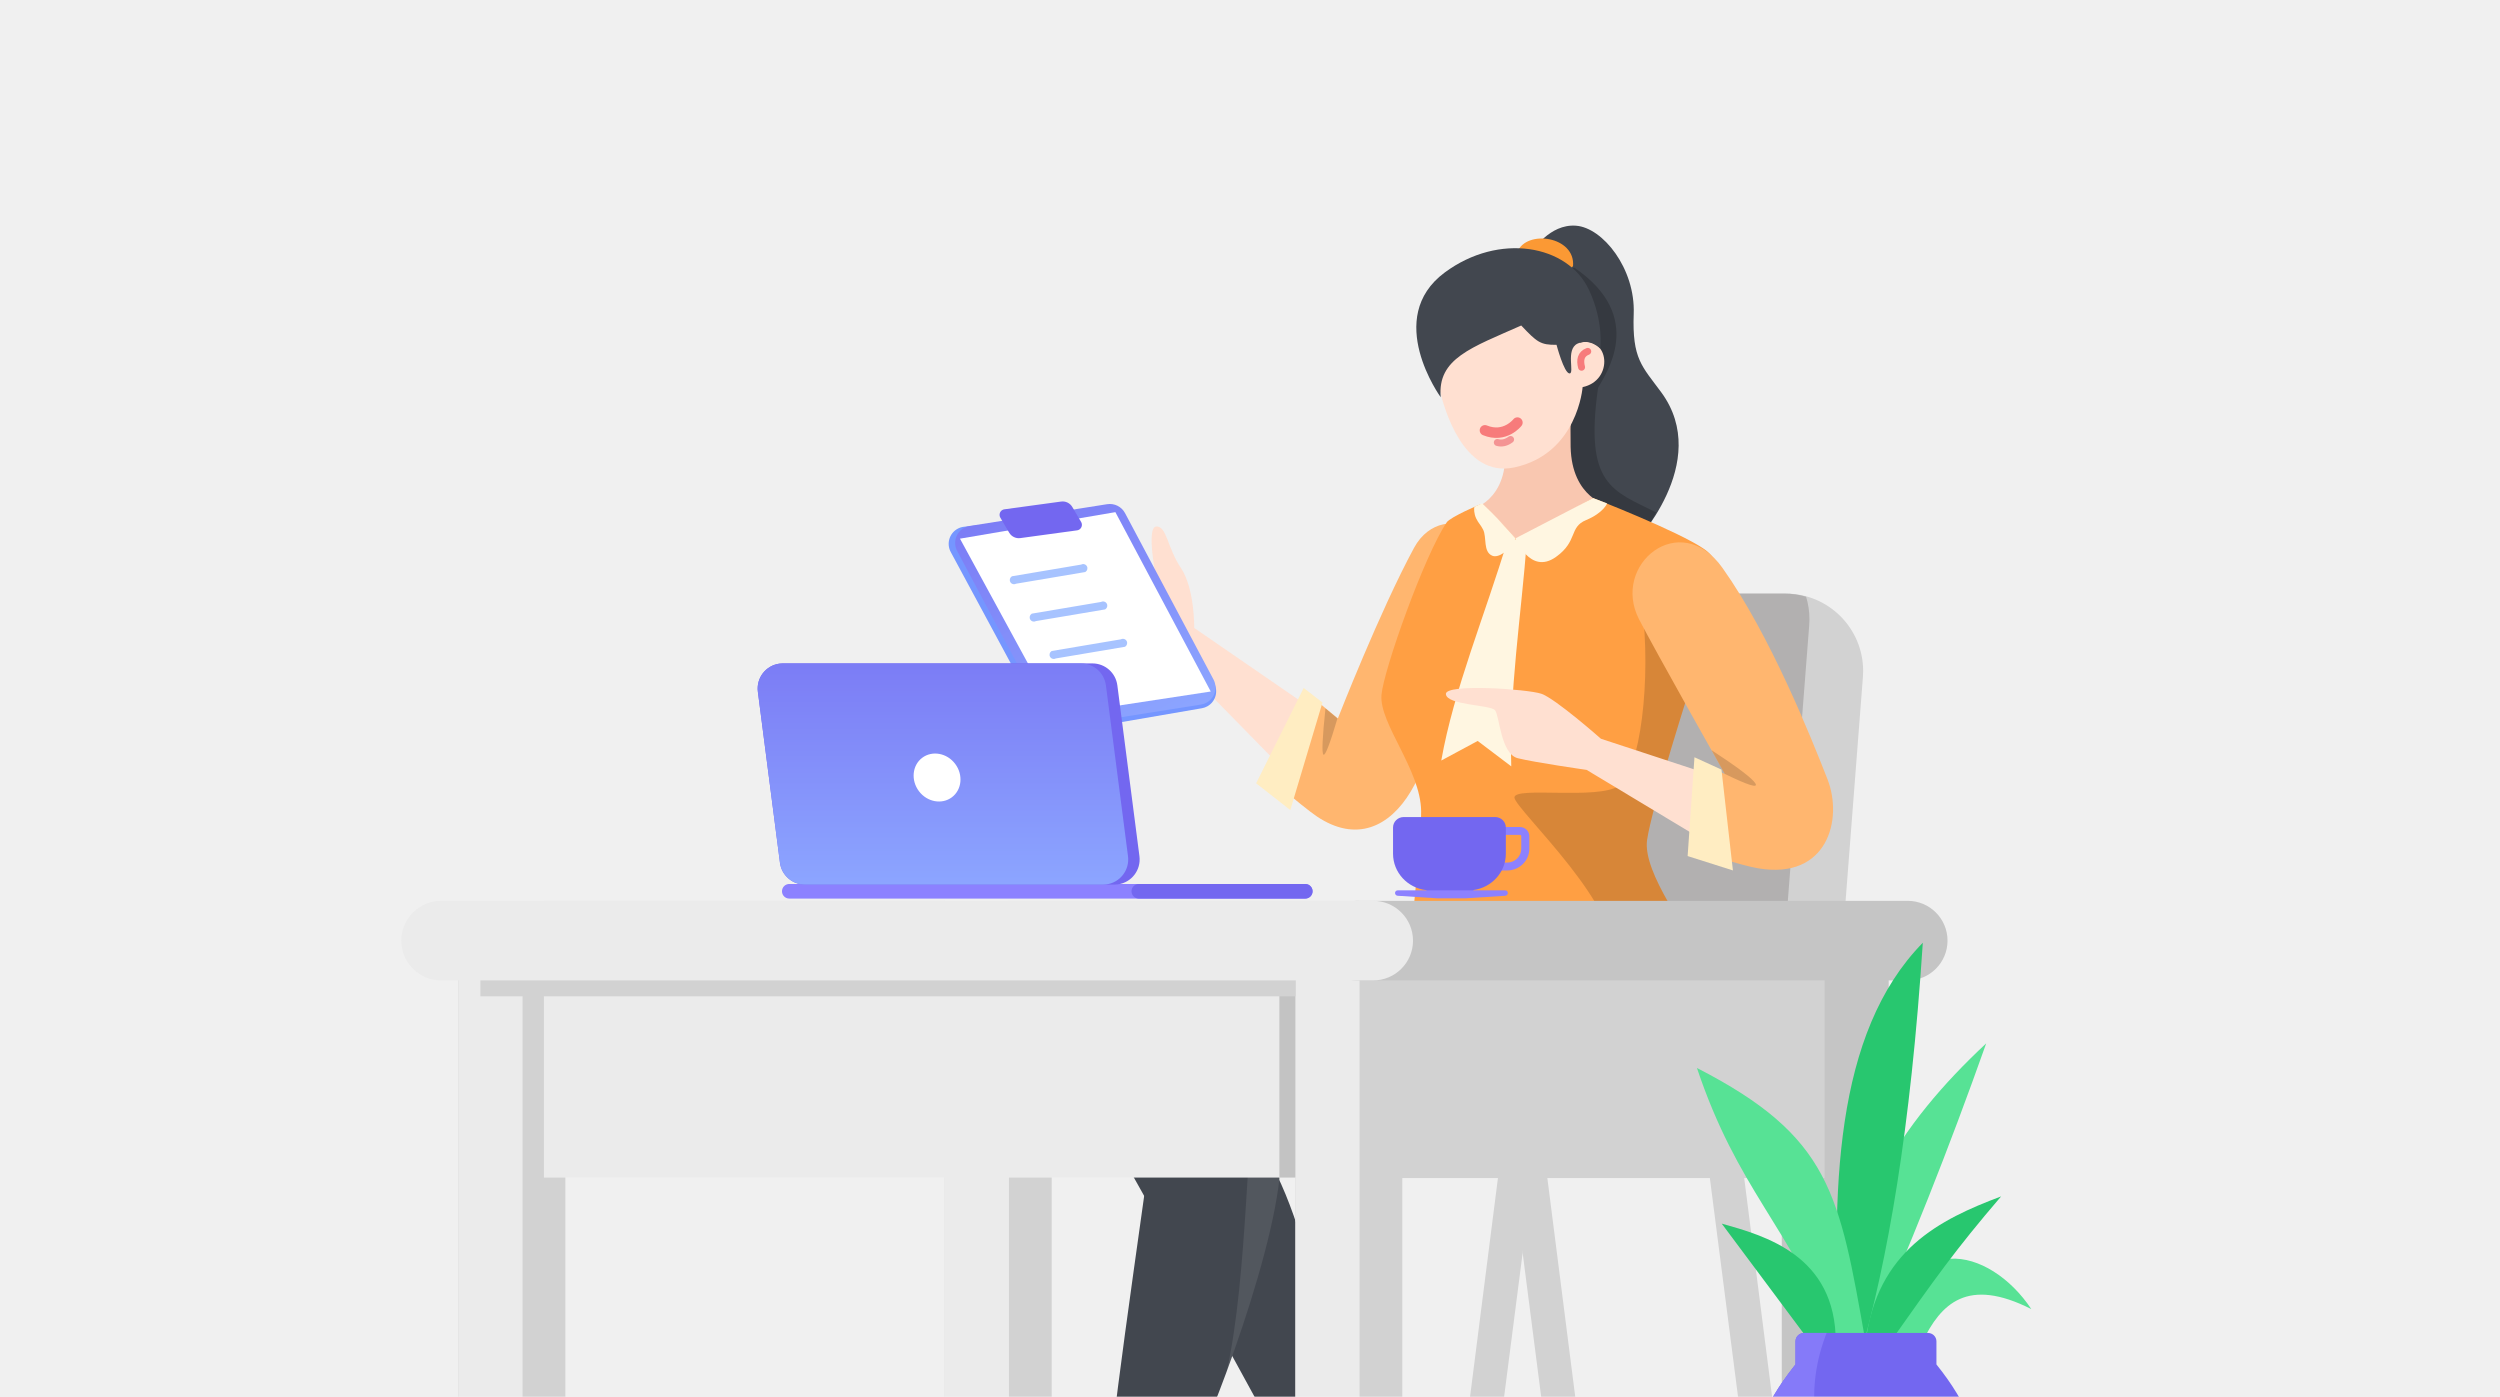
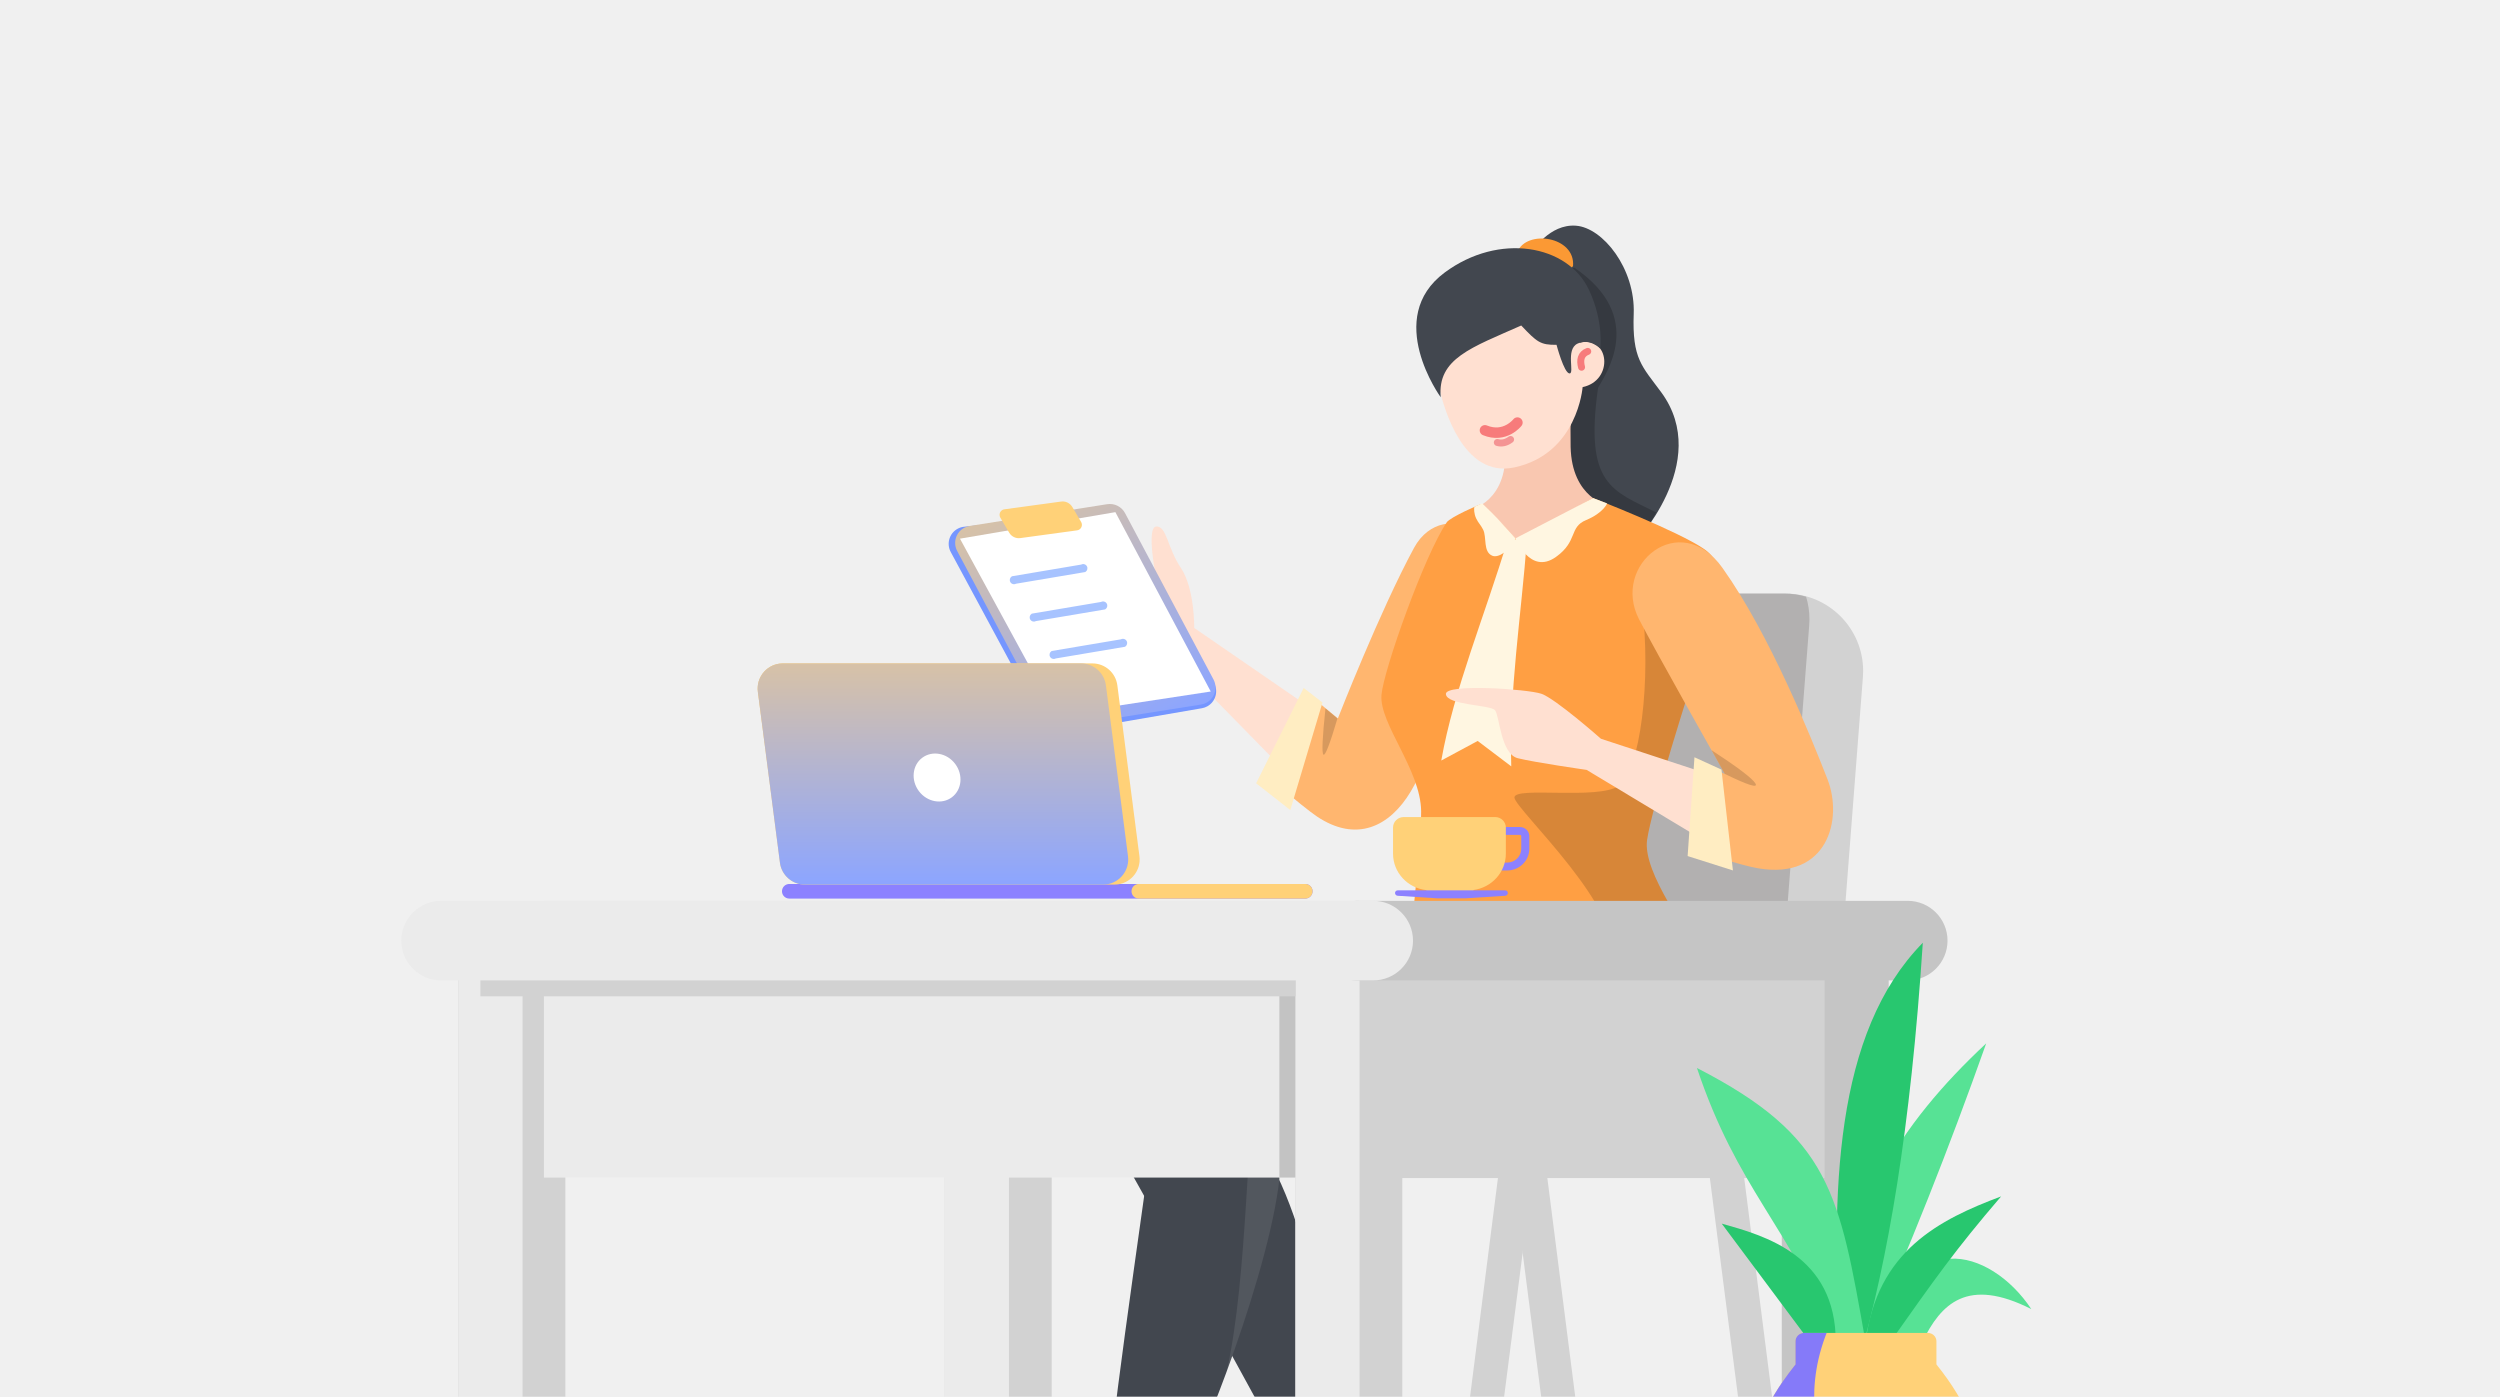
<svg xmlns="http://www.w3.org/2000/svg" xmlns:xlink="http://www.w3.org/1999/xlink" width="358px" height="200px" viewBox="0 0 358 200" version="1.1">
  <defs>
    <path d="M6,0 L352,0 C355.314,-6.08718376e-16 358,2.686 358,6 L358,200 L358,200 L0,200 L0,6 C-4.05812251e-16,2.686 2.686,6.08718376e-16 6,0 Z" id="path-1" />
    <linearGradient x1="68.669%" y1="-53.107%" x2="68.669%" y2="100%" id="linearGradient-3">
-       <stop stop-color="#7367F0" offset="0%" />
+       <stop stop-color="#ffd178" offset="0%" />
      <stop stop-color="#8CA5FF" offset="100%" />
    </linearGradient>
    <linearGradient x1="68.669%" y1="-53.107%" x2="68.669%" y2="100%" id="linearGradient-4">
-       <stop stop-color="#7367F0" offset="0%" />
+       <stop stop-color="#ffd178" offset="0%" />
      <stop stop-color="#8CA5FF" offset="100%" />
    </linearGradient>
    <path d="M7.952,0.064 L25.69,0.064 C26.366,0.064 26.914,0.603 26.914,1.268 L26.914,4.578 C31.399,10.144 33.642,15.71 33.642,21.277 C33.642,26.672 31.727,32.066 27.896,37.461 C27.668,37.784 27.293,37.976 26.894,37.976 L6.749,37.976 C6.349,37.976 5.975,37.784 5.746,37.461 C1.915,32.066 0,26.672 0,21.277 C0,15.815 2.159,10.354 6.477,4.893 L6.728,4.578 L6.728,1.268 C6.728,0.603 7.276,0.064 7.952,0.064 Z" id="path-5" />
  </defs>
  <g id="📝-Pages-New" stroke="none" stroke-width="1" fill="none" fill-rule="evenodd">
    <g id="Knowledge-Base" transform="translate(-670, -791)">
      <g id="Illustration" transform="translate(670, 791)">
        <mask id="mask-2" fill="white">
          <use xlink:href="#path-1" />
        </mask>
        <g id="Mask" />
        <g mask="url(#mask-2)">
          <g transform="translate(57, 30)">
            <g id="Chair4" transform="translate(121, 55)">
              <polygon id="Path" fill="#D2D2D2" points="38.077 71.363 28.831 143.879 33.679 143.815 42.925 72.042" />
              <polygon id="Path" fill="#D2D2D2" transform="translate(44.20678, 107.6211) scale(-1, 1) translate(-44.20678, -107.6211) " points="46.406 71.363 37.159 143.879 42.007 143.815 51.254 72.042" />
              <polygon id="Path" fill="#D2D2D2" transform="translate(72.39661, 107.6211) scale(-1, 1) translate(-72.39661, -107.6211) " points="74.596 71.363 65.349 143.879 70.197 143.815 79.444 72.042" />
              <path d="M0,75.186 C-5.12399906e-16,71.002 3.392,67.61 7.576,67.61 L36.218,67.61 C41.936,67.61 46.717,63.261 47.256,57.568 L51.76,10.042 C52.299,4.349 57.08,2.82683167e-15 62.798,0 L77.715,0 C83.839,6.51445281e-16 88.803,4.964 88.803,11.088 C88.803,11.374 88.792,11.659 88.77,11.944 L84.08,72.53 C83.633,78.304 78.817,82.762 73.025,82.762 L7.576,82.762 C3.392,82.762 5.12399906e-16,79.37 0,75.186 Z" id="Path" fill="#D2D2D2" />
              <path d="M77.51,-2.27373675e-13 C78.594,-2.27572851e-13 79.642,0.156 80.632,0.446 C80.945,1.469 81.113,2.555 81.113,3.68 C81.113,3.966 81.102,4.253 81.079,4.538 L76.394,64.893 C75.946,70.666 71.13,75.123 65.339,75.123 L0.071,75.123 L0.001,75.122 C0,75.073 9.36073955e-17,75.024 0,74.974 C6.90201459e-15,70.801 3.383,67.418 7.556,67.418 L36.107,67.418 C41.825,67.418 46.605,63.071 47.146,57.379 L51.645,10.039 C52.185,4.347 56.965,-2.24547053e-13 62.683,-2.27373675e-13 L77.51,-2.27373675e-13 Z" id="Combined-Shape" fill="#B2B0B0" />
            </g>
            <g id="Wom3.4" transform="translate(143, 100) scale(-1, 1) translate(-143, -100) translate(80, 0)">
              <g id="LLeg" transform="translate(28.09581, 104.5721)" fill="#42474F">
                <path d="M15.558,0.024 C22.487,0.333 61.05,8.844 68.057,10.29 C75.063,11.737 80.986,19.561 75.644,28.622 C69.643,38.793 54.16,67.679 50.401,74.191 C48.54,77.414 39.154,75.607 41.359,70.197 C45.469,60.113 47.378,34.78 57.857,25.544 C57.857,25.544 22.616,31.664 7.393,24.653 C-3.67,19.557 -1.167,-0.722 15.558,0.024 Z" id="Path" />
              </g>
              <g id="LArm" transform="translate(48.23367, 44.95087)">
                <path d="M43.754,14.969 C43.754,14.969 43.676,9.343 45.648,6.403 C47.62,3.463 47.698,0.34 49.191,0.442 C50.683,0.544 49.205,7.803 49.205,7.803 C49.205,7.803 51.099,7.081 52.459,6.168 C53.82,5.255 57.945,0.753 58.909,1.551 C60.543,2.91 57.911,10.578 56.477,12.111 C55.038,13.644 47.179,18.687 47.179,18.687 L27.93,38.329 L24.316,28.35 L43.754,14.969 Z" id="Path" fill="#FFE0D1" />
                <path d="M1.174,13.114 C4.398,20.574 10.299,34.278 12.732,38.367 C15.781,43.487 20.589,45.743 26.218,41.944 C27.214,41.272 29.23,39.651 32.266,37.082 L26.756,24.982 C24.374,26.944 23.183,27.925 23.183,27.925 C23.183,27.925 17.134,12.452 12.268,3.488 C8.054,-4.267 -3.732,1.772 1.174,13.114 Z" id="Path" fill="#FFB66F" />
                <path d="M23.245,27.933 C24.328,31.599 24.996,33.326 25.249,33.114 C25.503,32.902 25.406,30.696 24.959,26.496 L23.245,27.933 Z" id="Path" fill-opacity="0.16" fill="#000000" />
                <polygon id="Path-65" fill="#FFEDC2" points="25.387 25.652 29.994 41.05 34.888 37.217 28.077 23.567" />
              </g>
              <g id="Head" transform="translate(19.60132, 0)">
                <g id="Group-21" transform="translate(17.13841, 26.00611) rotate(12) translate(-17.13841, -26.00611) translate(4.638413, 2.506106)">
                  <path d="M15.016,2.524 C15.016,2.524 11.819,-0.875 8.127,0.216 C4.434,1.306 1.095,7.99 2.68,14.273 C4.258,20.557 3.073,21.85 1.159,26.085 C-3.983,37.477 9.656,46.638 9.656,46.638 L24.522,43.484 L19.211,15.738 L15.016,2.524 Z" id="Path" fill="#42474F" />
                  <path d="M9.606,6.059 C0.946,15.119 8.457,21.904 9.872,23.571 C14.734,36.855 10.866,38.412 5.454,42.76 L8.364,46.078 L16.706,42.599 L16.438,5.331 L9.606,6.059 Z" id="Path-50" fill-opacity="0.199" fill="#000000" />
                </g>
                <path d="M13.051,42.433 C13.051,42.433 18.329,41.374 18.485,33.986 C18.642,26.597 17.773,24.075 17.773,24.075 L27.726,23.895 C27.726,23.895 27.835,32.13 27.836,35.109 C27.841,42.351 33.426,43.191 33.426,43.191 C33.426,43.191 32.265,48.92 23.246,49.426 C16.204,49.822 13.051,42.433 13.051,42.433 Z" id="Path" fill="#F9C7B0" />
                <g id="Group-20" transform="translate(27.08848, 21.33915) rotate(12) translate(-27.08848, -21.33915) translate(13.58848, 5.339154)">
                  <path d="M1.995,4.913 C0.754,0.819 7.424,-1.657 9.383,1.292 C9.383,1.292 10.344,4.087 8.341,5.683 C5.631,7.835 1.995,4.913 1.995,4.913 Z" id="Path" fill="#FB9934" />
                  <path d="M3.36,15.846 C-1.08,15.674 -0.356,22.161 4.257,22.152 C4.257,22.152 6.936,31.367 16.237,31.367 C23.791,31.367 24.282,20.627 24.351,18.484 C24.425,16.2 24.434,8.695 24.434,8.695 L3.187,8.685 L3.36,15.846 Z" id="Path" fill="#FFE0D1" />
                  <path d="M5.69,19.846 C6.446,19.639 6.651,15.451 6.651,15.451 C8.913,15.003 9.311,14.493 11.02,11.694 C18.613,13.309 23.767,13.802 24.434,19.35 C24.434,19.35 30.136,6.54 20.146,1.987 C11.358,-2.013 2.087,1.745 0.469,8.729 C-0.677,13.659 0.637,17.28 0.637,17.28 C0.637,17.28 1.788,15.451 3.677,15.908 C5.567,16.365 4.934,20.052 5.69,19.846 Z" id="Path" fill="#42474F" />
                  <path d="M14.608,24.436 C14.608,24.436 16.137,26.901 19.119,26.027" id="Path" stroke="#F77B7B" stroke-width="1.5" stroke-linecap="round" transform="translate(16.86349, 25.32509) rotate(-18) translate(-16.86349, -25.32509) " />
                  <path d="M15.903,27.378 C16.603,27.671 17.267,27.671 17.848,27.334" id="Path" stroke="#F49494" stroke-linecap="round" transform="translate(16.87519, 27.46345) rotate(2) translate(-16.87519, -27.46345) " />
                  <path d="M3.565,19.444 C3.844,18.44 3.72,17.563 2.721,17.162" id="Path-8" stroke="#F77B7B" stroke-linecap="round" transform="translate(3.207757, 18.30307) rotate(-13) translate(-3.207757, -18.30307) " />
                </g>
              </g>
              <g id="Group-19" transform="translate(16.70562, 41.32406)">
                <path d="M34.241,0.88 C34.362,0.874 38.619,2.737 39.109,3.456 C42.302,8.137 48.165,24.612 48.466,28.186 C48.807,32.308 42.859,38.875 42.786,44.843 C42.721,50.812 45.33,68.784 44.318,70.463 C43.314,72.141 36.716,80.116 35.339,80.148 C33.955,80.181 32.921,75.994 30.824,76.085 C28.735,76.176 24.379,81.727 22.501,81.688 C20.631,81.647 1.248,69.377 2.729,65.882 C4.219,62.386 11.134,53.698 10.429,48.935 C9.733,44.173 4.171,26.592 2.163,20.609 C0.163,14.625 -1.448,9.859 2.284,7.284 C6.017,4.71 18.161,0 18.161,0 L29.035,6.078 C29.035,6.078 33.61,0.91 34.241,0.88 Z" id="Path" fill="#FF9F43" />
                <path d="M30.375,5.909 C33.636,16.745 38.112,27.423 39.904,37.585 L34.69,34.778 L29.881,38.419 C30.221,27.854 28.446,16.762 27.63,5.909 L30.375,5.909 Z" id="Path" fill="#FFF6E1" />
                <path d="M11.326,14.23 L11.202,15.106 C9.741,25.988 11.47,39.194 14.467,41.208 C17.525,43.265 29.43,41.247 29.43,42.875 C29.43,44.504 12.978,59.43 15.679,66.566 C17.164,70.489 16.667,73.978 14.187,77.033 L13.468,76.549 C7.848,72.741 1.883,67.879 2.729,65.882 C4.219,62.386 11.134,53.698 10.429,48.935 C9.761,44.363 4.608,27.978 2.42,21.381 L1.723,19.289 C0.913,16.837 0.239,14.615 0.076,12.698 L0.579,12.373 C8.614,7.226 12.197,7.845 11.326,14.23 L11.326,14.23 Z" id="Path" fill-opacity="0.16" fill="#000000" />
                <path d="M16.154,0.767 L18.161,0 L29.274,5.763 C29.274,5.763 27.184,11.076 23.484,8.43 C20.312,6.168 21.65,4.177 19.164,3.15 C16.687,2.123 16.154,0.767 16.154,0.767 Z" id="Path" fill="#FFF6E1" />
                <path d="M29.274,5.763 C30.079,7.551 31.717,8.596 32.563,8.271 C33.961,7.734 33.361,5.597 33.912,4.518 C34.306,3.752 34.561,3.636 34.906,2.917 C35.227,2.257 35.24,1.466 35.158,1.247 L34.065,0.751 C33.063,1.694 32.329,2.417 31.863,2.917 C31.283,3.541 30.419,4.49 29.274,5.763 Z" id="Path" fill="#FFF6E1" />
              </g>
              <g id="RArm" transform="translate(0, 47.66368)">
                <path d="M33.745,28.126 C33.745,28.126 40.288,22.348 42.29,21.678 C44.293,21.007 56.022,20.202 55.949,21.717 C55.864,23.34 49.564,23.247 48.912,24.045 C48.259,24.844 48.11,30.302 45.643,30.915 C43.18,31.528 35.798,32.584 35.798,32.584 L18.138,43.213 L17.383,33.501 L33.745,28.126 Z" id="Path" fill="#FFE0D1" />
                <path d="M16.341,3.661 C9.448,13.369 3.563,28.156 1.304,33.921 C-0.955,39.686 1.324,48.381 11.257,46.674 C12.375,46.482 14.188,46.001 16.696,45.23 L19.07,31.878 C17.029,32.733 16.008,33.161 16.008,33.161 C16.008,33.161 25.88,15.699 28.291,11.017 C32.318,3.2 22.412,-4.892 16.341,3.661 Z" id="Path" fill="#FFB66F" />
                <path d="M16.008,33.161 C12.665,34.79 11.204,35.247 11.624,34.53 C12.045,33.813 14.137,32.225 17.9,29.765 L16.008,33.161 Z" id="Path" fill-opacity="0.16" fill="#000000" />
                <polygon id="Path-64" fill="#FFEDC2" points="16.486 32.544 14.847 46.982 21.331 44.925 20.353 30.776" />
              </g>
              <g id="RLeg" transform="translate(15.94627, 101.5411)">
                <path d="M6.757,0.134 C-1.984,13.276 -1.129,22.783 9.321,28.653 C22.707,36.172 63.994,27.364 63.994,27.364 C63.994,27.364 63.262,33.248 63.994,38.496 C65.907,52.202 75.004,75.037 76.928,77.906 C79.59,81.874 87.697,78.881 87.85,75.577 C88.003,72.274 81.738,30.078 80.785,22.032 C79.838,13.985 76.846,12.816 68.106,10.617 C66.099,10.111 42.356,4.223 40.181,4.395 C27.723,5.378 16.581,3.957 6.757,0.134 Z" id="Path" fill="#42474F" />
                <path d="M16.28,26.462 C29.834,27.977 65.717,24.853 67.158,26.273 C68.534,27.628 68.304,51.208 71.391,64.855 C68.35,56.586 65.059,46.126 63.994,38.496 C63.262,33.248 63.994,27.364 63.994,27.364 L62.592,27.644 C55.277,29.062 21.363,35.15 9.321,28.653 C2.258,24.842 -0.475,18.942 1.123,10.952 C3.049,20.377 8.102,25.547 16.28,26.462 Z" id="Path" fill-opacity="0.192" fill="#FFFFFF" opacity="0.44" />
                <ellipse id="Oval" fill-opacity="0.192" fill="#FFFFFF" transform="translate(86.56548, 23.11196) rotate(13) translate(-86.56548, -23.11196) " cx="86.565" cy="23.112" rx="2.278" ry="4.168" />
                <ellipse id="Oval" fill-opacity="0.192" fill="#FFFFFF" transform="translate(75.93463, 20.45977) rotate(-16) translate(-75.93463, -20.45977) " cx="75.935" cy="20.46" rx="3.037" ry="4.547" />
              </g>
            </g>
            <g id="Example-Task1" transform="translate(97.77145, 58.16383) rotate(-28) translate(-97.77145, -58.16383) translate(85.27145, 37.16383)">
              <g id="Group-3" transform="translate(-0, -0)">
                <path d="M3.716,1.906 L22.562,9.467 C23.474,9.833 24.082,10.706 24.108,11.688 L24.819,38.439 C24.855,39.799 23.781,40.931 22.421,40.967 C22.137,40.975 21.855,40.933 21.585,40.845 L2.19,34.461 C1.184,34.13 0.502,33.193 0.496,32.135 L0.334,4.207 C0.326,2.846 1.423,1.737 2.784,1.729 C3.103,1.727 3.42,1.787 3.716,1.906 Z" id="Rectangle" fill="#7596FF" fill-rule="nonzero" />
                <path d="M4.482,2.186 L23.325,8.676 C24.32,9.019 24.987,9.954 24.987,11.006 L24.987,37.988 C24.987,39.348 23.884,40.452 22.523,40.452 C22.25,40.452 21.979,40.406 21.72,40.317 L2.877,33.827 C1.883,33.484 1.216,32.549 1.216,31.497 L1.216,4.515 C1.216,3.155 2.319,2.051 3.68,2.051 C3.953,2.051 4.224,2.097 4.482,2.186 Z" id="Rectangle" fill="url(#linearGradient-3)" />
                <polygon id="Rectangle" fill="#FFFFFF" fill-rule="nonzero" points="2.399 3.14 23.831 10.235 23.831 39.326 2.691 31.91" />
-                 <path d="M9.99,2.414 L17.686,5.25 C18.291,5.473 18.703,6.037 18.731,6.682 L18.84,9.177 C18.859,9.618 18.517,9.992 18.075,10.011 C17.969,10.016 17.863,9.999 17.764,9.962 L10.068,7.126 C9.463,6.903 9.051,6.339 9.023,5.695 L8.914,3.199 C8.895,2.758 9.238,2.384 9.679,2.365 C9.785,2.361 9.891,2.377 9.99,2.414 Z" id="Rectangle" fill="#7367F0" fill-rule="nonzero" />
+                 <path d="M9.99,2.414 L17.686,5.25 C18.291,5.473 18.703,6.037 18.731,6.682 L18.84,9.177 C18.859,9.618 18.517,9.992 18.075,10.011 C17.969,10.016 17.863,9.999 17.764,9.962 L10.068,7.126 C9.463,6.903 9.051,6.339 9.023,5.695 L8.914,3.199 C8.895,2.758 9.238,2.384 9.679,2.365 C9.785,2.361 9.891,2.377 9.99,2.414 Z" id="Rectangle" fill="#ffd178" fill-rule="nonzero" />
                <path d="M15.985,14.567 C16.321,14.567 16.593,14.839 16.593,15.173 C16.593,15.484 16.358,15.74 16.056,15.775 L15.985,15.779 L6.456,12.605 C6.12,12.605 5.848,12.334 5.848,11.999 C5.848,11.688 6.083,11.432 6.385,11.397 L6.456,11.393 L15.985,14.567 Z" id="Path" fill="#A7C3FF" />
                <path d="M15.985,20.628 C16.321,20.628 16.593,20.899 16.593,21.234 C16.593,21.545 16.358,21.801 16.056,21.836 L15.985,21.84 L6.456,18.666 C6.12,18.666 5.848,18.394 5.848,18.06 C5.848,17.749 6.083,17.493 6.385,17.458 L6.456,17.454 L15.985,20.628 Z" id="Path" fill="#A7C3FF" />
                <path d="M15.985,26.689 C16.321,26.689 16.593,26.96 16.593,27.295 C16.593,27.605 16.358,27.862 16.056,27.897 L15.985,27.901 L6.456,24.726 C6.12,24.726 5.848,24.455 5.848,24.12 C5.848,23.809 6.083,23.553 6.385,23.518 L6.456,23.514 L15.985,26.689 Z" id="Path" fill="#A7C3FF" />
              </g>
            </g>
            <g id="Group-26" transform="translate(0, 99)">
              <g id="Group-25" transform="translate(8.649351, 0)">
                <polygon id="Rectangle" fill="#D2D2D2" points="69.648 3.799 84.956 3.799 84.956 100.493 69.648 100.493" />
                <polygon id="Rectangle" fill="#EBEBEB" points="69.648 -1.78512303e-13 78.833 -1.78512303e-13 78.833 100.493 69.648 100.493" />
                <polygon id="Rectangle" fill="#D2D2D2" points="1.05161699e-15 3.799 75.777 3.799 75.777 32.801 15.308 32.801 15.308 100.493 1.05161699e-15 100.493" />
                <polygon id="Rectangle" fill="#EBEBEB" points="1.01974981e-15 3.799 9.185 3.799 9.185 100.493 1.01974981e-15 100.493" />
              </g>
              <g id="Group-25">
                <polygon id="Rectangle" fill="#C5C5C5" points="198.15 3.799 213.459 3.799 213.459 100.493 198.15 100.493" />
                <polygon id="Rectangle" fill="#D2D2D2" points="128.503 3.799 204.28 3.799 204.28 39.699 143.811 39.699 143.811 100.493 128.503 100.493" />
                <polygon id="Rectangle" fill="#EBEBEB" points="20.89 -2.81575148e-13 137.599 -4.04882098e-13 137.599 39.628 20.89 39.628" />
                <polygon id="Rectangle" fill="#C3C3C3" points="126.207 3.799 135.392 3.799 135.392 39.628 126.207 39.628" />
                <polygon id="Rectangle" fill="#EBEBEB" points="128.503 3.799 137.688 3.799 137.688 100.493 128.503 100.493" />
                <path d="M137.299,0 L216.186,0 C219.333,2.97461293e-15 221.885,2.551 221.885,5.698 C221.885,8.845 219.333,11.396 216.186,11.396 L137.299,11.396 C134.152,11.396 131.601,8.845 131.601,5.698 C131.601,2.551 134.152,5.7810075e-16 137.299,0 Z" id="Rectangle" fill="#C5C5C5" />
                <polygon id="Rectangle" fill="#D2D2D2" points="11.794 2.279 128.503 2.279 128.503 13.676 11.794 13.676" />
                <path d="M6.164,-1.78139615e-14 L139.644,-1.78139615e-14 C142.791,6.58155786e-15 145.342,2.551 145.342,5.698 C145.342,8.845 142.791,11.396 139.644,11.396 L6.164,11.396 C3.017,11.396 0.466,8.845 0.466,5.698 C0.466,2.551 3.017,-1.90122176e-14 6.164,-1.78139615e-14 Z" id="Rectangle" fill="#EBEBEB" />
              </g>
            </g>
            <g id="Cup" transform="translate(152, 93) scale(-1, 1) translate(-152, -93) translate(142, 87)">
              <path d="M5.196,1.431 L1.346,1.431 C0.603,1.431 0,2.018 0,2.743 L0,4.541 C0,6.259 1.428,7.651 3.19,7.651 L5.196,7.651 C5.514,7.651 5.773,7.4 5.773,7.089 C5.773,6.778 5.514,6.526 5.196,6.526 L3.19,6.526 C2.065,6.526 1.154,5.638 1.154,4.541 L1.154,2.743 C1.154,2.64 1.24,2.556 1.346,2.556 L5.196,2.556 C5.514,2.556 5.773,2.304 5.773,1.993 C5.773,1.683 5.514,1.431 5.196,1.431 Z" id="Path" fill="#8C81FF" />
-               <path d="M17.979,0 C18.828,0 19.517,0.672 19.517,1.5 L19.517,5.25 C19.517,7.95 17.427,10.174 14.738,10.467 L14.737,11.25 L8.003,11.25 L8.003,10.45 C5.382,10.096 3.363,7.903 3.363,5.25 L3.363,1.5 C3.363,0.672 4.052,0 4.902,0 L17.979,0 Z" id="Path" fill="#7367F0" />
+               <path d="M17.979,0 C18.828,0 19.517,0.672 19.517,1.5 L19.517,5.25 C19.517,7.95 17.427,10.174 14.738,10.467 L14.737,11.25 L8.003,11.25 L8.003,10.45 C5.382,10.096 3.363,7.903 3.363,5.25 L3.363,1.5 C3.363,0.672 4.052,0 4.902,0 L17.979,0 Z" id="Path" fill="#ffd178" />
              <path d="M3.452,10.5 L18.856,10.5 C19.063,10.5 19.231,10.668 19.231,10.875 C19.231,11.086 19.067,11.261 18.857,11.274 L13.196,11.641 L13.196,11.641 L9.157,11.641 L3.451,11.274 C3.241,11.261 3.077,11.086 3.077,10.875 C3.077,10.668 3.245,10.5 3.452,10.5 Z" id="Rectangle" fill="#8C81FF" />
            </g>
            <g id="FacingBack-Laptop3" transform="translate(51, 65)">
              <path d="M5.027,31.585 L78.915,31.585 C79.493,31.585 79.961,32.053 79.961,32.631 C79.961,33.209 79.493,33.677 78.915,33.677 L5.027,33.677 C4.45,33.677 3.981,33.209 3.981,32.631 C3.981,32.053 4.45,31.585 5.027,31.585 Z" id="Rectangle" fill="#8C81FF" />
-               <path d="M55.078,31.585 L78.915,31.585 C79.493,31.585 79.961,32.053 79.961,32.631 C79.961,33.209 79.493,33.677 78.915,33.677 L55.078,33.677 C54.5,33.677 54.032,33.209 54.032,32.631 C54.032,32.053 54.5,31.585 55.078,31.585 Z" id="Rectangle" fill="#7367F0" />
-               <path d="M4.095,0 L48.433,0 C50.243,-7.76541381e-16 51.772,1.344 52.004,3.138 L55.168,27.614 C55.423,29.586 54.031,31.391 52.059,31.646 C51.906,31.665 51.752,31.675 51.597,31.675 L7.26,31.675 C5.45,31.675 3.921,30.332 3.689,28.537 L0.525,4.062 C0.27,2.09 1.662,0.285 3.634,0.03 C3.787,0.01 3.941,2.8351131e-17 4.095,0 Z" id="Rectangle" fill="#7367F0" />
+               <path d="M55.078,31.585 L78.915,31.585 C79.493,31.585 79.961,32.053 79.961,32.631 C79.961,33.209 79.493,33.677 78.915,33.677 L55.078,33.677 C54.5,33.677 54.032,33.209 54.032,32.631 C54.032,32.053 54.5,31.585 55.078,31.585 Z" id="Rectangle" fill="#ffd178" />
+               <path d="M4.095,0 L48.433,0 C50.243,-7.76541381e-16 51.772,1.344 52.004,3.138 L55.168,27.614 C55.423,29.586 54.031,31.391 52.059,31.646 C51.906,31.665 51.752,31.675 51.597,31.675 L7.26,31.675 C5.45,31.675 3.921,30.332 3.689,28.537 L0.525,4.062 C0.27,2.09 1.662,0.285 3.634,0.03 C3.787,0.01 3.941,2.8351131e-17 4.095,0 Z" id="Rectangle" fill="#ffd178" />
              <path d="M4.095,0 L46.795,0 C48.605,9.99815459e-16 50.133,1.344 50.366,3.138 L53.53,27.614 C53.785,29.586 52.393,31.391 50.421,31.646 C50.268,31.665 50.114,31.675 49.959,31.675 L7.26,31.675 C5.45,31.675 3.921,30.332 3.689,28.537 L0.525,4.062 C0.27,2.09 1.662,0.285 3.634,0.03 C3.787,0.01 3.941,1.36061876e-15 4.095,0 Z" id="Rectangle" fill="url(#linearGradient-4)" />
              <ellipse id="Oval" fill="#FFFFFF" transform="translate(26.18607, 16.34168) rotate(-37) translate(-26.18607, -16.34168) " cx="26.186" cy="16.342" rx="3.249" ry="3.536" />
            </g>
            <g id="Group-79" transform="translate(186, 105)">
              <g id="Group-86">
                <path d="M23.979,58.234 C30.346,43.991 36.13,29.363 41.424,14.412 C29.228,25.78 19.744,39.63 21.095,58.234 L23.979,58.234 Z" id="Path-113" fill="#57E295" />
                <path d="M20.586,59.721 C19.079,35.435 19.718,12.88 32.347,0 C30.605,26.665 27.346,45.45 23.219,59.721 L20.586,59.721 Z" id="Rectangle" fill="#28C76F" />
                <path d="M20.007,57.192 C12.951,40.221 5.861,35.356 2.45563569e-14,17.935 C19.181,27.771 20.383,35.893 24.148,57.192 L20.007,57.192 Z" id="Path-112" fill="#57E295" />
                <path d="M16.209,57.192 L3.551,40.221 C9.665,41.944 19.883,44.735 19.883,57.192 L16.209,57.192 Z" id="Path-114" fill="#28C76F" />
                <path d="M28.048,57.192 L32.271,57.192 C34.954,51.651 38.735,47.837 47.884,52.461 C41.887,43.427 29.583,40.694 28.048,57.192 Z" id="Path-116" fill="#57E295" />
                <path d="M24.164,57.192 L27.675,57.192 C34.12,48.078 36.891,44.106 43.56,36.323 C34.774,39.62 25.756,44.106 24.164,57.192 Z" id="Path-117" fill="#28C76F" />
              </g>
              <g id="Group-85" transform="translate(7.384615, 55.8125)">
                <mask id="mask-6" fill="white">
                  <use xlink:href="#path-5" />
                </mask>
-                 <use id="Rectangle" fill="#7367F0" xlink:href="#path-5" />
+                 <use id="Rectangle" fill="#ffd178" xlink:href="#path-5" />
                <path d="M-4.282,-0.978 L11.622,-0.978 C4.008,16.458 19.027,26.784 11.622,44.155 L-4.282,44.155 L-4.282,-0.978 Z" id="Rectangle" fill="#857AF9" mask="url(#mask-6)" />
              </g>
            </g>
          </g>
        </g>
      </g>
    </g>
  </g>
</svg>
